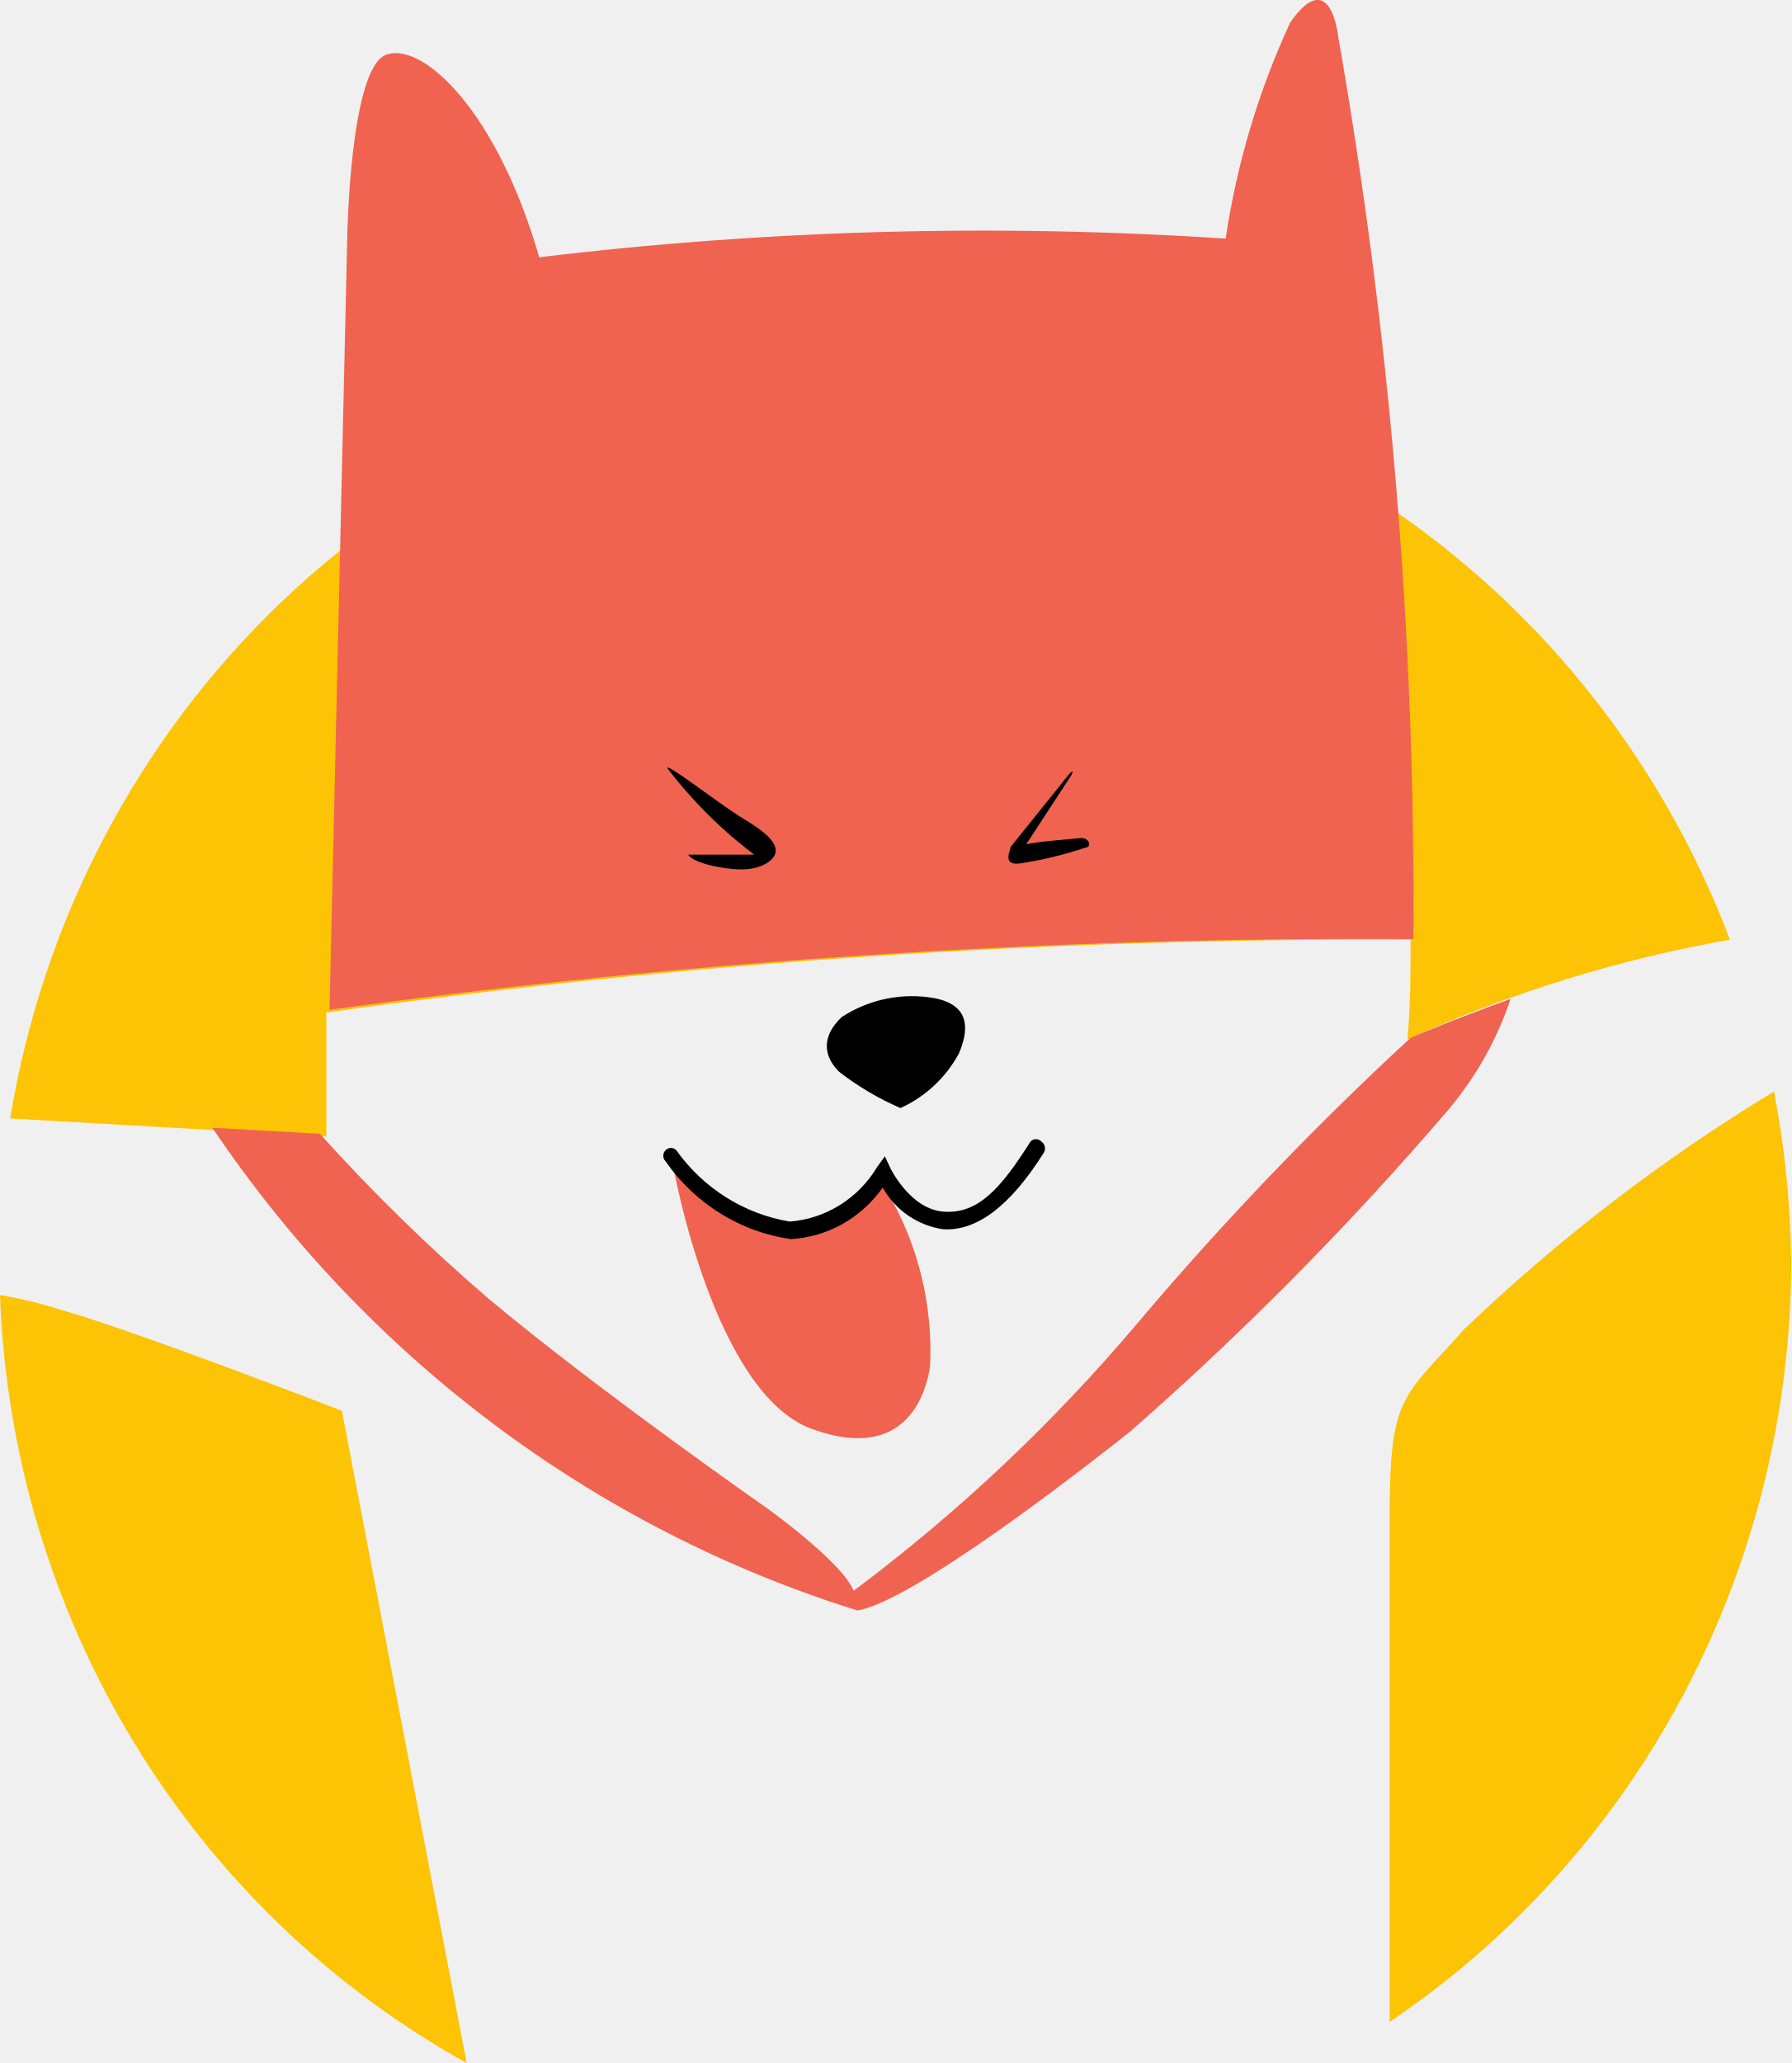
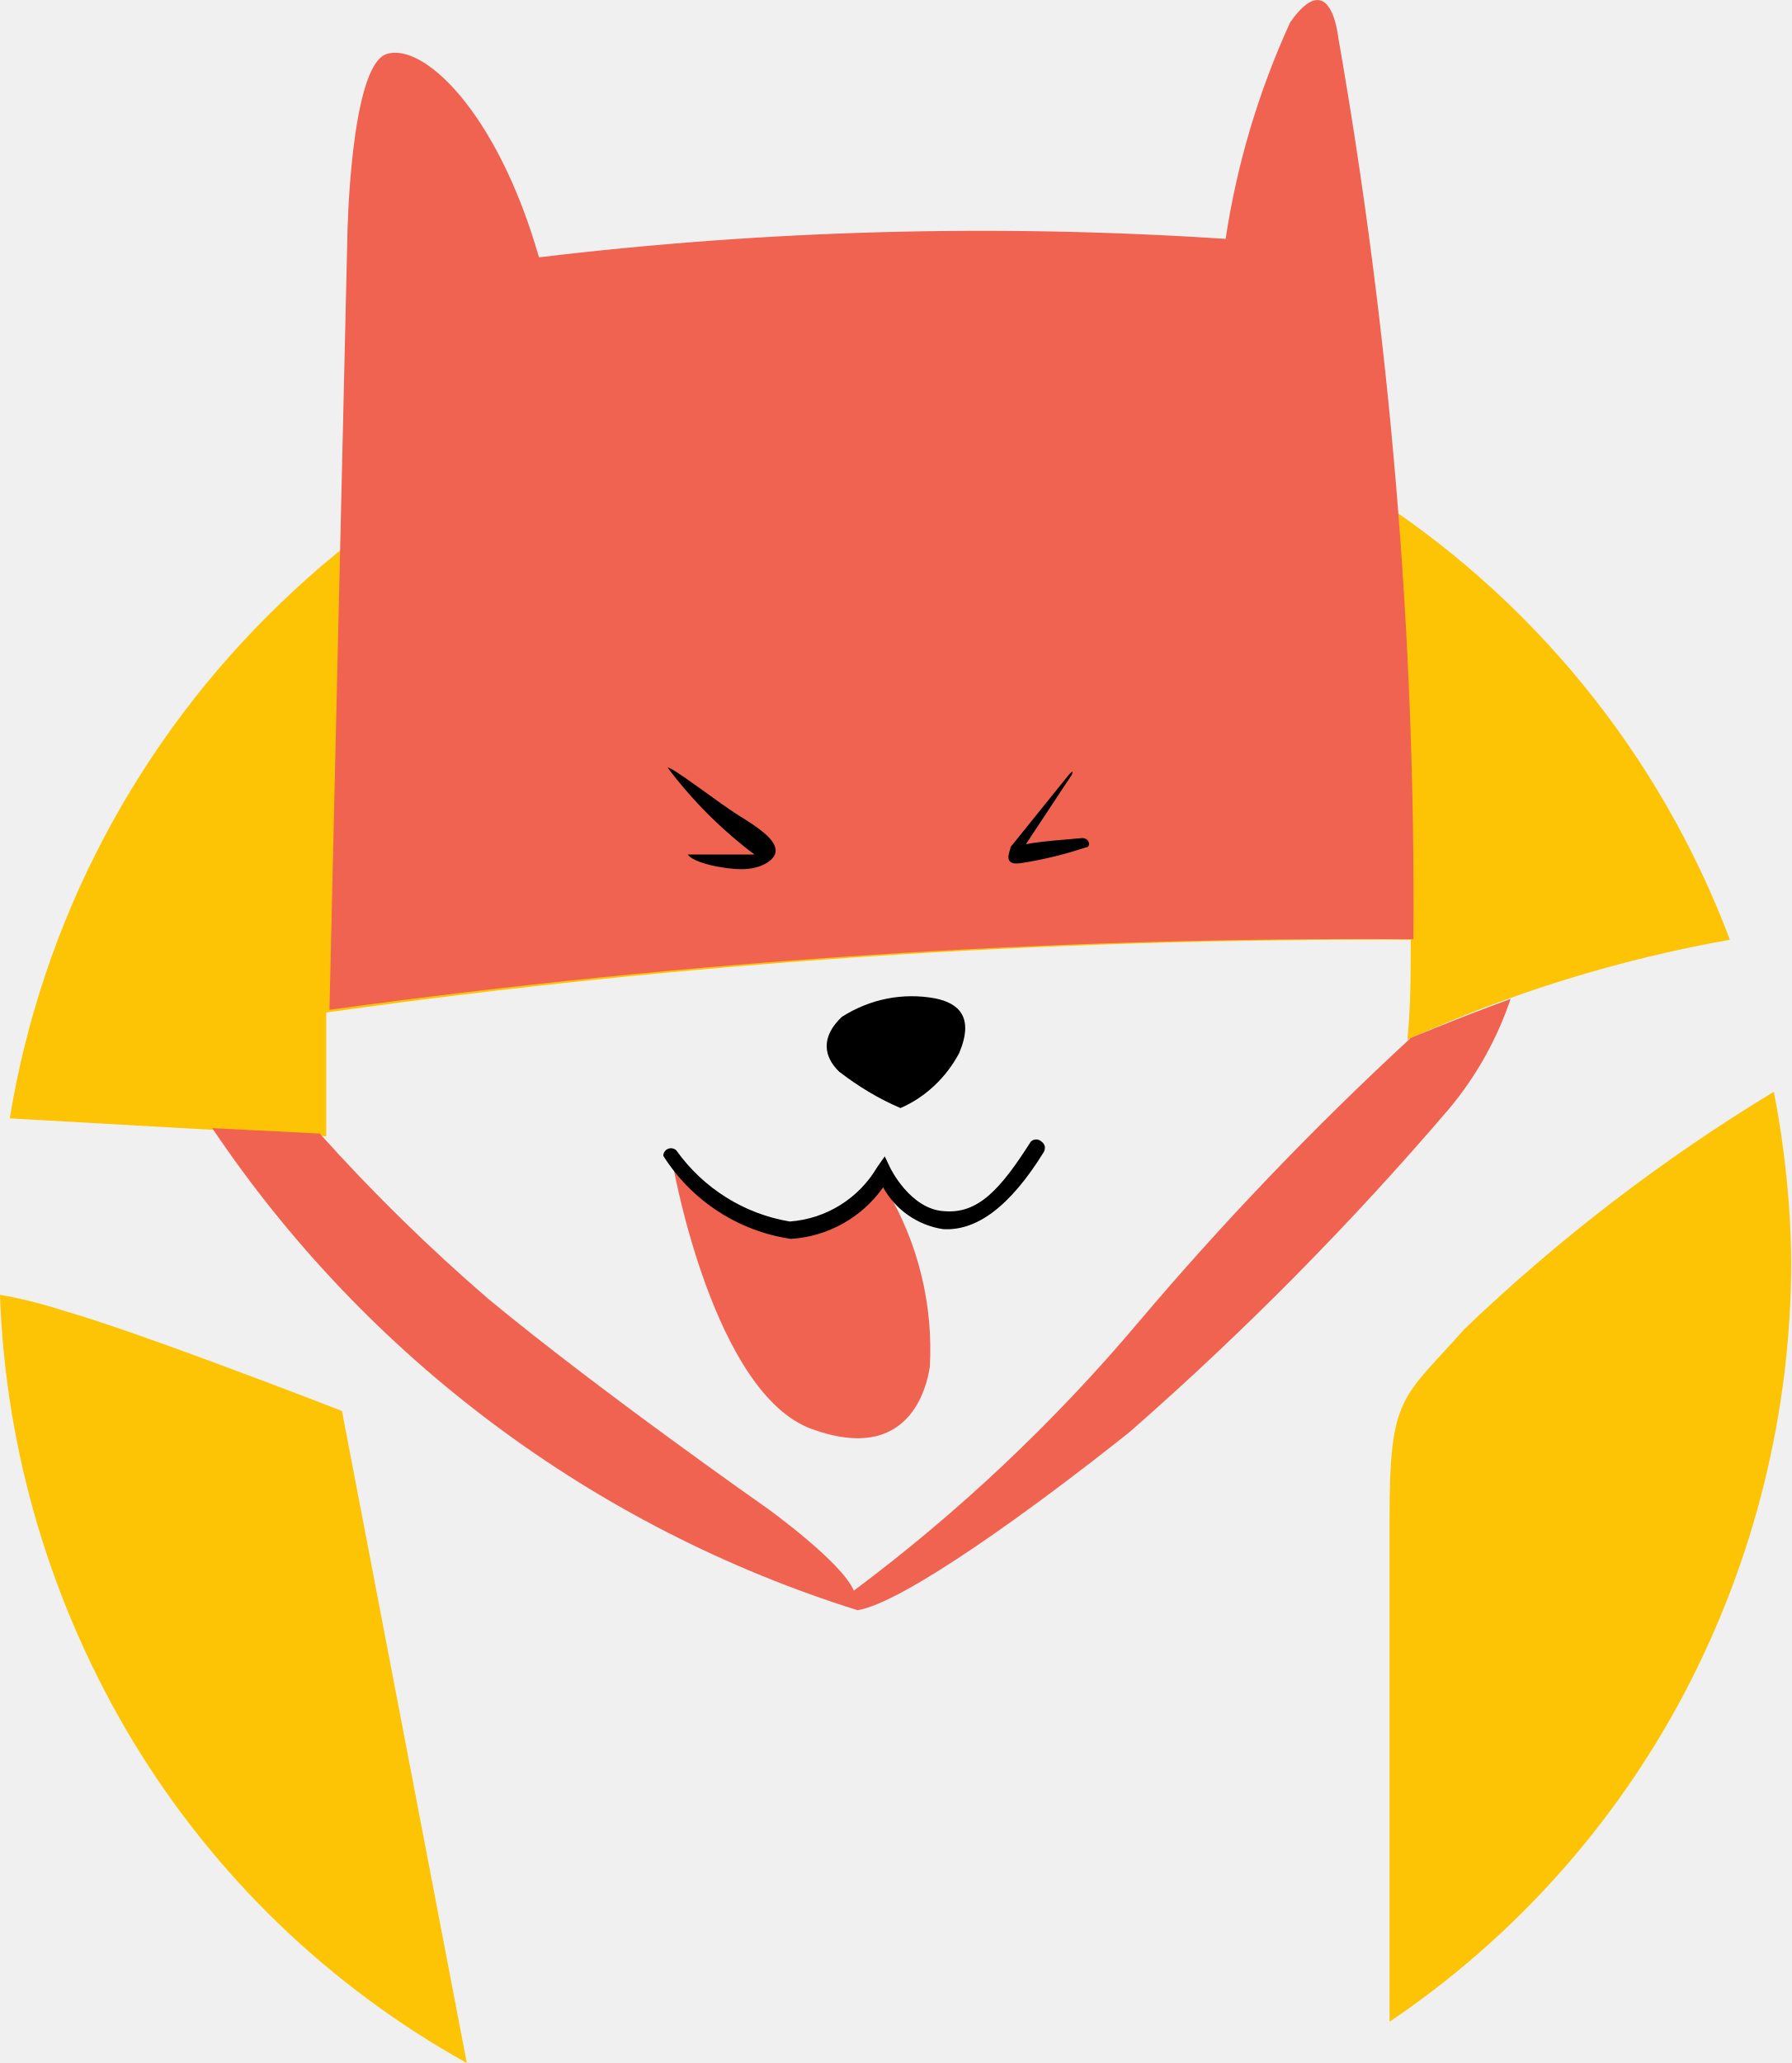
<svg xmlns="http://www.w3.org/2000/svg" width="33" height="38" viewBox="0 0 33 38" fill="none">
-   <g id="logo-mobile " clip-path="url(#clip0_153_267)">
-     <path id="Vector" d="M6.012 20.935V18.651C12.631 17.724 19.306 17.275 25.988 17.308C25.988 17.914 25.988 18.53 25.929 19.146C27.828 18.287 29.824 17.669 31.871 17.308C30.566 13.864 28.188 10.954 25.104 9.023C22.019 7.093 18.398 6.251 14.798 6.625C11.198 6.999 7.818 8.57 5.178 11.095C2.539 13.62 0.785 16.96 0.188 20.601L6.012 20.935Z" fill="#FDC305" />
-     <path id="Vector_2" d="M26.978 24.481C25.829 25.774 25.602 25.694 25.602 27.967C25.602 28.887 25.602 32.918 25.602 37.242C27.872 35.712 29.736 33.633 31.027 31.189C32.318 28.746 32.996 26.014 33 23.238C32.987 22.187 32.881 21.139 32.683 20.106C30.631 21.349 28.718 22.816 26.978 24.481Z" fill="#FDC305" />
-     <path id="Vector_3" d="M6.299 25.987C6.299 25.987 2.545 24.532 1.159 24.138C0.78 24.016 0.392 23.921 0 23.855C0.107 26.771 0.956 29.608 2.463 32.088C3.971 34.568 6.084 36.605 8.597 38L6.299 25.987Z" fill="#FDC305" />
-     <path id="Vector_4" d="M26.038 17.297C26.078 11.719 25.614 6.148 24.651 0.657C24.651 0.657 24.512 -0.647 23.77 0.414C23.186 1.675 22.786 3.016 22.581 4.395C18.364 4.118 14.13 4.233 9.934 4.739C9.151 2.021 7.775 0.758 7.111 1.01C6.447 1.263 6.398 4.355 6.398 4.355L6.071 18.601C12.688 17.688 19.36 17.252 26.038 17.297Z" fill="#F06351" />
-     <path id="Vector_5" d="M12.291 14.145C12.291 14.054 13.281 14.832 13.687 15.075C14.093 15.317 14.291 15.499 14.291 15.671C14.291 15.843 14.024 16.014 13.668 16.014C13.311 16.014 12.766 15.893 12.677 15.742H13.608H13.895C13.292 15.286 12.752 14.749 12.291 14.145Z" fill="black" />
-     <path id="Vector_6" d="M19.699 14.256L18.619 15.6C18.619 15.661 18.451 15.954 18.798 15.903C19.208 15.841 19.612 15.743 20.006 15.61C20.115 15.61 20.075 15.418 19.897 15.438C19.719 15.459 19.214 15.489 18.907 15.55L19.739 14.277C19.739 14.277 19.808 14.145 19.699 14.256Z" fill="black" />
-     <path id="Vector_7" d="M16.589 20.41C17.048 20.203 17.428 19.848 17.669 19.399C17.946 18.742 17.669 18.48 17.233 18.389C16.637 18.278 16.021 18.4 15.51 18.732C15.123 19.096 15.173 19.46 15.46 19.743C15.808 20.012 16.187 20.236 16.589 20.41Z" fill="black" />
-     <path id="Vector_8" d="M16.193 21.672C16.082 21.903 15.927 22.109 15.737 22.279C15.455 22.51 15.109 22.645 14.747 22.663C14.226 22.705 13.708 22.55 13.291 22.228C13.095 22.108 12.918 21.958 12.766 21.784C12.667 21.672 12.545 21.582 12.41 21.521C12.41 21.521 13.152 25.663 14.955 26.32C16.758 26.977 17.074 25.562 17.134 25.178C17.193 24.032 16.91 22.894 16.322 21.915C16.302 21.602 16.292 21.804 16.193 21.672Z" fill="#F06351" />
-     <path id="Vector_9" d="M14.569 22.824C14.108 22.758 13.666 22.597 13.27 22.35C12.873 22.104 12.53 21.777 12.261 21.39C12.248 21.376 12.238 21.361 12.23 21.343C12.223 21.326 12.22 21.307 12.22 21.288C12.22 21.27 12.223 21.251 12.23 21.234C12.238 21.216 12.248 21.201 12.261 21.187C12.274 21.174 12.289 21.163 12.306 21.156C12.323 21.149 12.342 21.145 12.36 21.145C12.379 21.145 12.397 21.149 12.414 21.156C12.431 21.163 12.446 21.174 12.459 21.187C12.959 21.889 13.71 22.361 14.549 22.501C14.877 22.476 15.195 22.371 15.476 22.195C15.757 22.019 15.992 21.778 16.163 21.491L16.302 21.299L16.401 21.511C16.401 21.511 16.767 22.279 17.391 22.319C18.015 22.36 18.431 21.905 18.986 21.026C18.999 21.012 19.014 21.002 19.031 20.994C19.048 20.987 19.067 20.983 19.085 20.983C19.103 20.983 19.122 20.987 19.139 20.994C19.156 21.002 19.171 21.012 19.184 21.026C19.216 21.047 19.239 21.079 19.248 21.117C19.257 21.154 19.252 21.194 19.233 21.228C18.6 22.238 17.976 22.683 17.372 22.642C17.142 22.608 16.923 22.521 16.73 22.389C16.538 22.256 16.378 22.08 16.262 21.875C16.067 22.152 15.814 22.381 15.521 22.546C15.228 22.71 14.903 22.805 14.569 22.824Z" fill="black" />
-     <path id="Vector_10" d="M25.988 19.116C24.21 20.757 22.533 22.508 20.967 24.36C19.41 26.205 17.653 27.863 15.727 29.301C15.51 28.765 14.123 27.775 14.123 27.775C14.123 27.775 11.023 25.613 8.993 23.915C7.898 22.973 6.862 21.961 5.893 20.884L3.912 20.773C6.774 25.022 10.964 28.157 15.797 29.665C16.649 29.523 19.035 27.785 20.818 26.371C22.917 24.534 24.883 22.545 26.701 20.42C27.199 19.825 27.582 19.139 27.83 18.399C26.741 18.793 25.988 19.116 25.988 19.116Z" fill="#F06351" />
+   <g clip-path="url(#a)">
+     <path d="M6.01 20.93v-2.28c6.62-.93 13.3-1.37 19.98-1.34 0 .6 0 1.22-.06 1.84a24.9 24.9 0 0 1 5.94-1.84 16.77 16.77 0 0 0-6.77-8.29A16.25 16.25 0 0 0 5.18 11.1a16.95 16.95 0 0 0-5 9.5l5.83.33ZM26.98 24.48c-1.15 1.3-1.38 1.21-1.38 3.49v9.27a16.7 16.7 0 0 0 5.43-6.05A17.08 17.08 0 0 0 33 23.24c-.01-1.05-.12-2.1-.32-3.13a32.86 32.86 0 0 0-5.7 4.37ZM6.3 25.99s-3.75-1.46-5.14-1.85A8.33 8.33 0 0 0 0 23.85c.1 2.92.96 5.76 2.46 8.24A16.63 16.63 0 0 0 8.6 38L6.3 25.99Z" fill="#FDC305" />
+     <path d="M26.04 17.3A92.51 92.51 0 0 0 24.65.66s-.14-1.3-.88-.25c-.58 1.27-.98 2.6-1.19 3.99a68.3 68.3 0 0 0-12.65.34C9.15 2.02 7.77.76 7.11 1c-.66.25-.71 3.34-.71 3.34L6.07 18.6a139.1 139.1 0 0 1 19.97-1.3Z" fill="#F06351" />
+     <path d="M12.3 14.15c0-.1.98.68 1.39.92.4.25.6.43.6.6 0 .17-.27.34-.62.34-.36 0-.9-.12-1-.27h1.23c-.6-.45-1.15-1-1.6-1.6ZM19.7 14.26l-1.08 1.34c0 .06-.17.35.18.3.4-.06.81-.16 1.2-.29.11 0 .08-.2-.1-.17-.18.02-.69.05-1 .11l.84-1.27s.07-.13-.04-.02ZM16.59 20.41c.46-.2.84-.56 1.08-1.01.28-.66 0-.92-.44-1.01-.6-.11-1.2.01-1.72.34-.39.37-.34.73-.05 1.01.35.27.73.5 1.13.67Z" fill="#000" />
+     <path d="M16.2 21.67a1.7 1.7 0 0 1-1.45.99 2.1 2.1 0 0 1-1.46-.43c-.2-.12-.37-.27-.52-.45-.1-.1-.22-.2-.36-.26 0 0 .74 4.14 2.54 4.8 1.8.66 2.12-.76 2.18-1.14a5.76 5.76 0 0 0-.8-3.27c-.03-.3-.04-.1-.14-.24Z" fill="#F06351" />
+     <path d="M14.57 22.82a3.36 3.36 0 0 1-2.35-1.53.14.14 0 0 1 .09-.13.14.14 0 0 1 .15.03c.5.7 1.25 1.17 2.09 1.31a2.04 2.04 0 0 0 1.61-1l.14-.2.1.21s.37.77 1 .8c.62.05 1.03-.4 1.59-1.28a.14.14 0 0 1 .2 0c.03.02.05.05.06.09 0 .03 0 .07-.02.1-.63 1.02-1.25 1.46-1.86 1.42a1.52 1.52 0 0 1-1.1-.77 2.25 2.25 0 0 1-1.7.95Z" fill="#000" />
+     <path d="M25.99 19.12a58.7 58.7 0 0 0-5.02 5.24 31.58 31.58 0 0 1-5.24 4.94c-.22-.53-1.6-1.52-1.6-1.52s-3.1-2.17-5.14-3.86a34.1 34.1 0 0 1-3.1-3.04l-1.98-.1a22.39 22.39 0 0 0 11.89 8.88c.85-.14 3.24-1.87 5.02-3.29a58.15 58.15 0 0 0 5.88-5.95c.5-.6.88-1.28 1.13-2.02-1.09.4-1.84.72-1.84.72Z" fill="#F06351" />
  </g>
  <defs>
-     <clipPath id="clip0_153_267">
-       <rect width="33" height="38" fill="white" />
+     <clipPath id="a">
+       <path fill="#fff" d="M0 0h33v38H0z" />
    </clipPath>
  </defs>
</svg>
